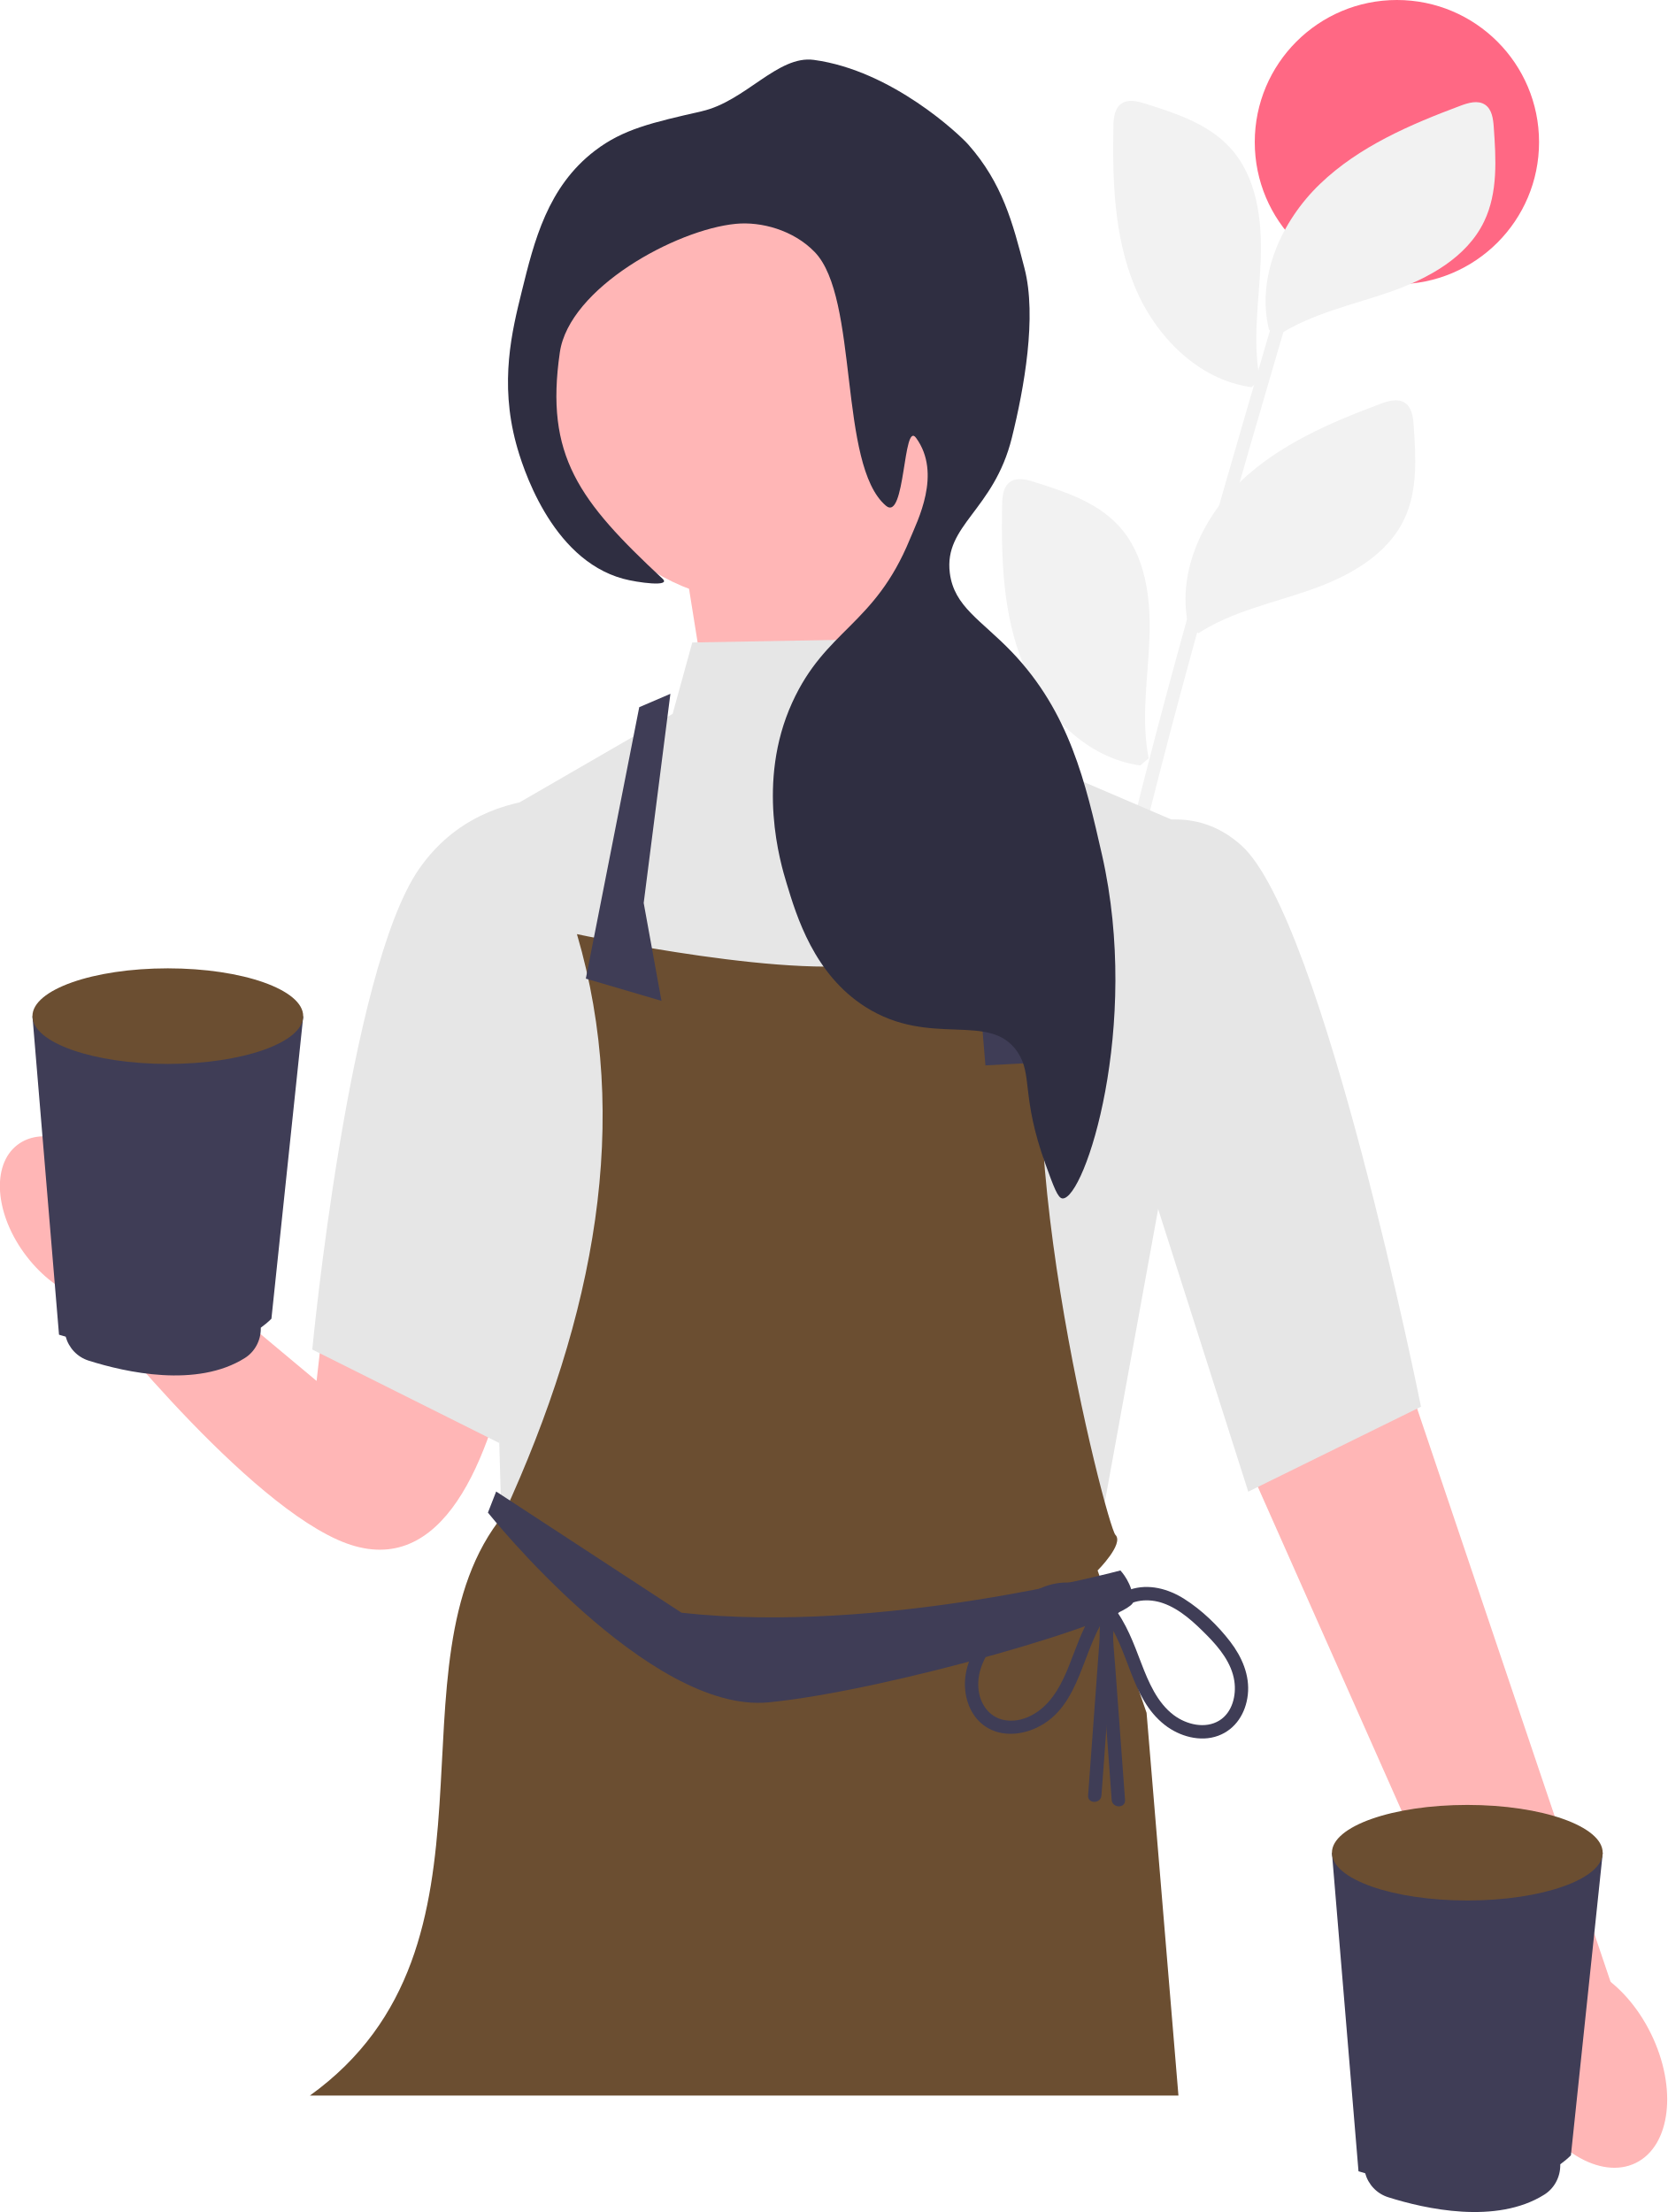
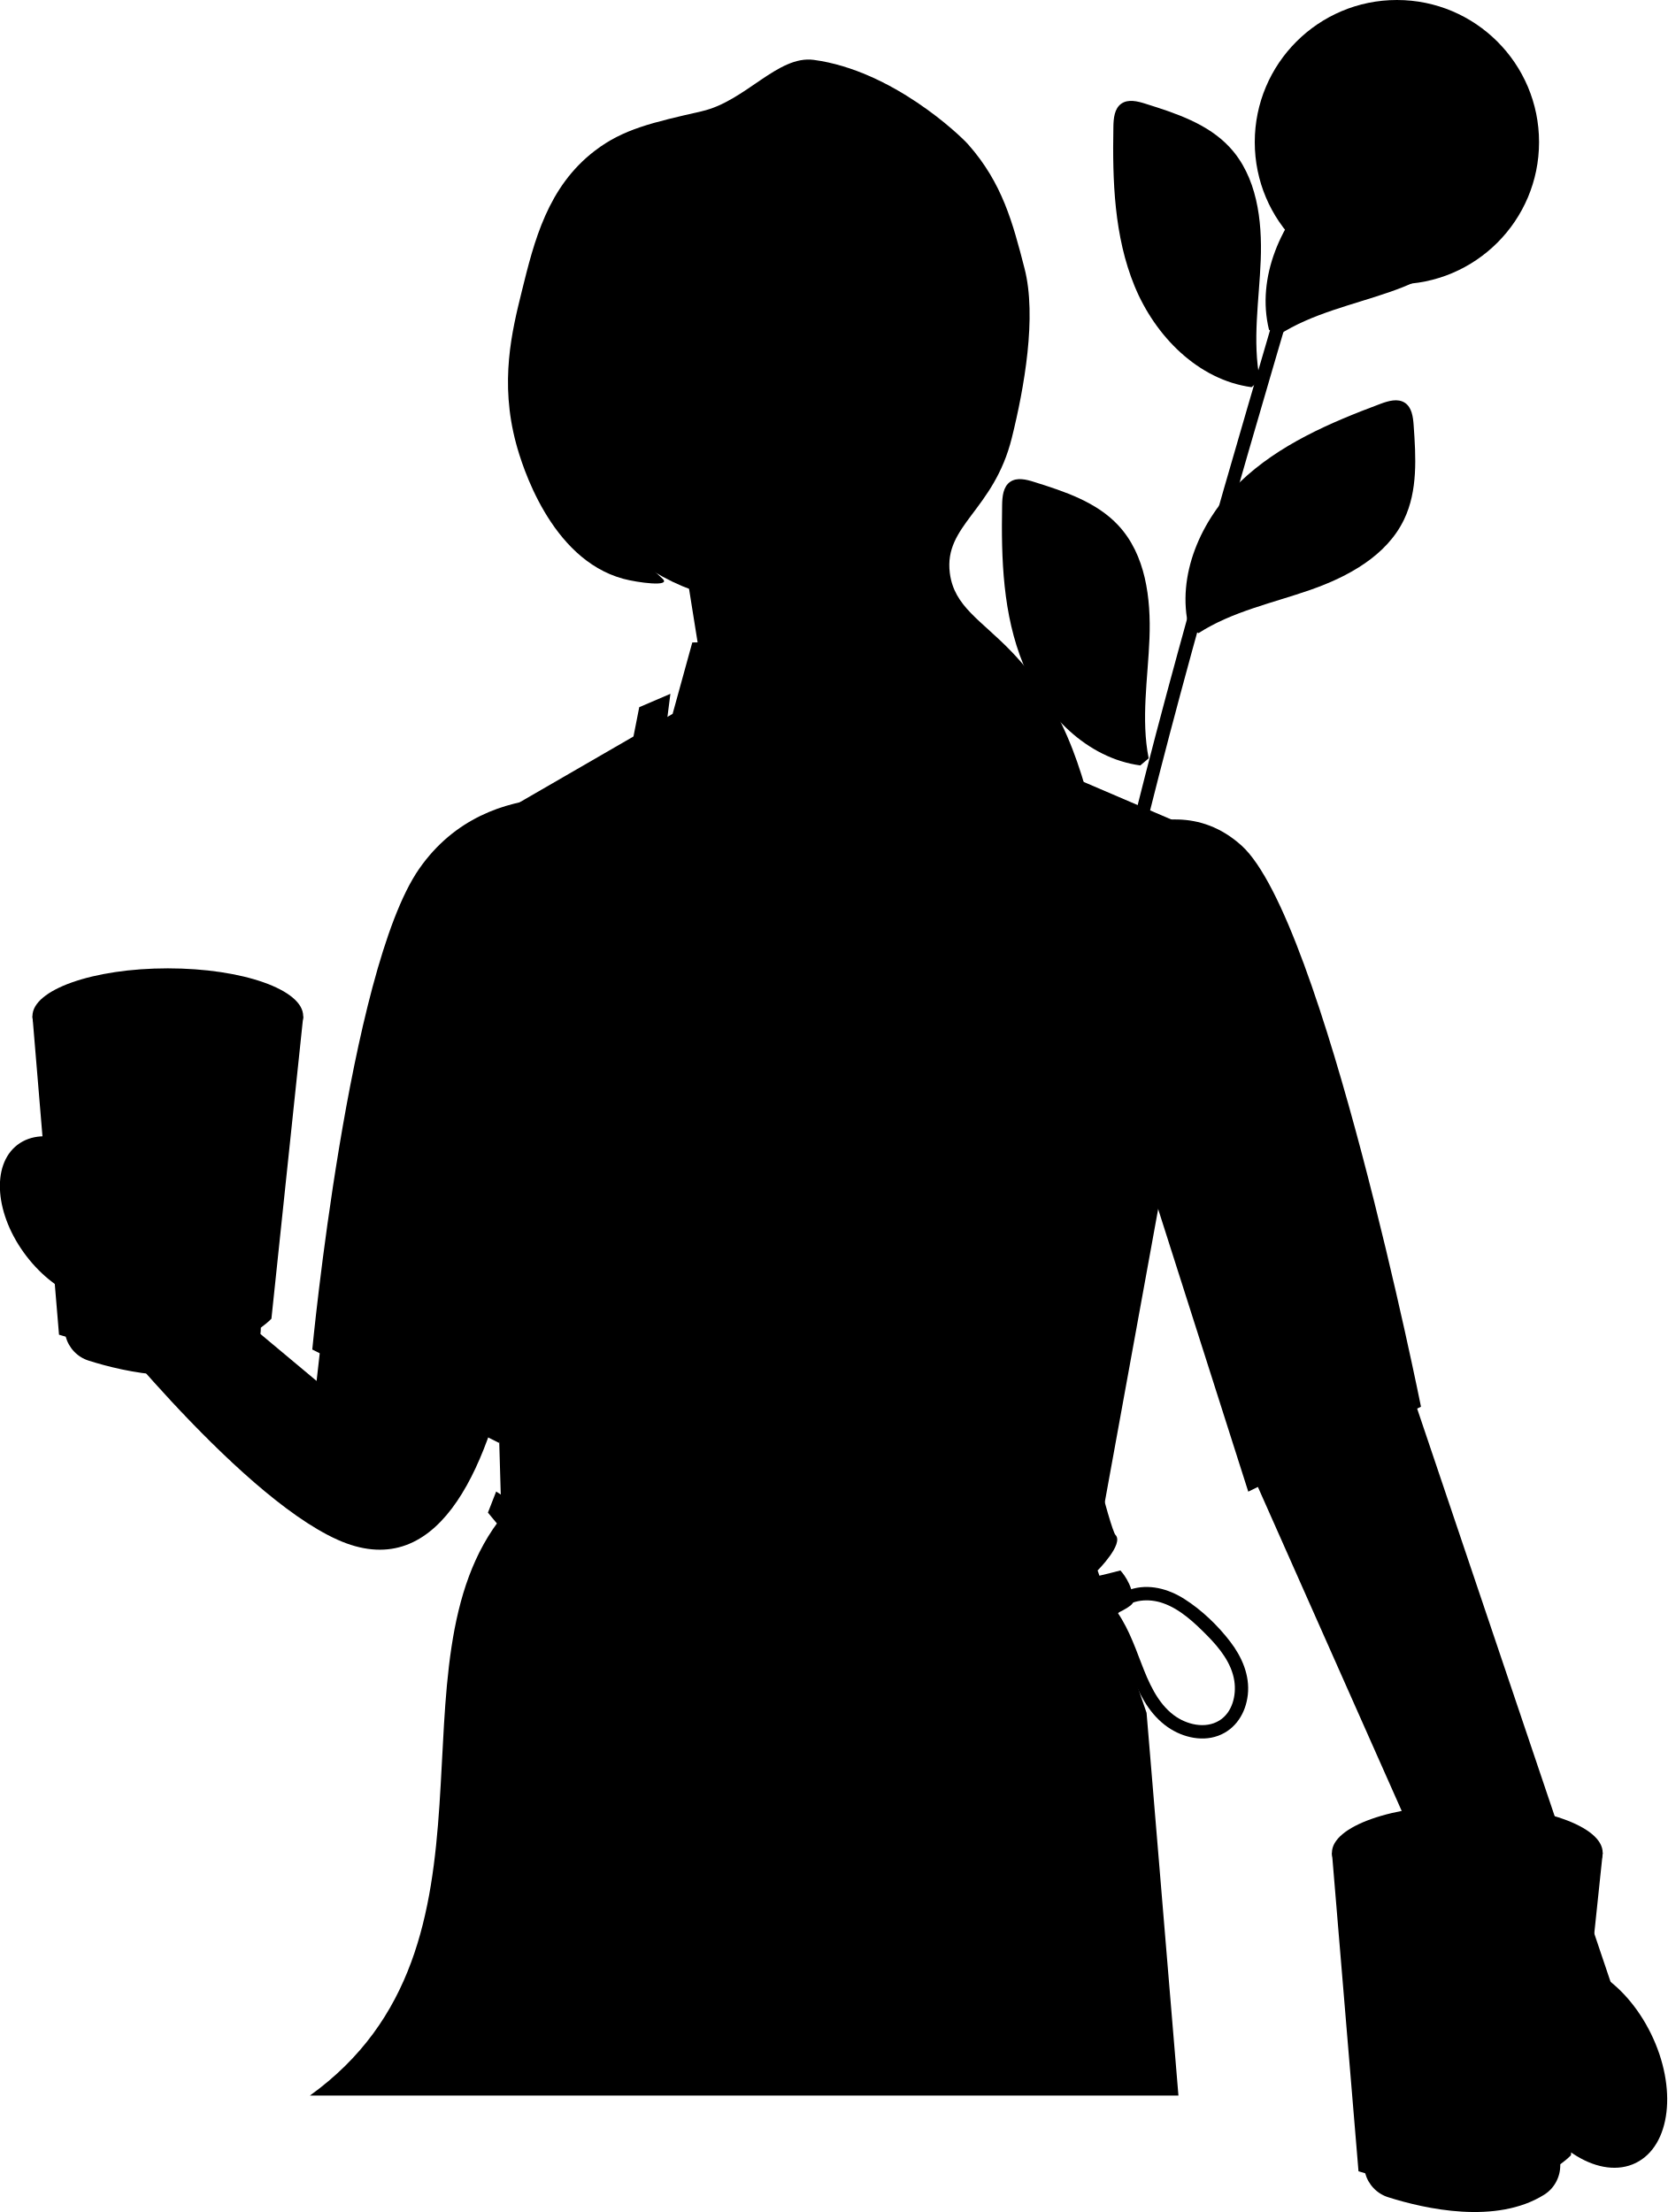
<svg xmlns="http://www.w3.org/2000/svg" width="374.63" height="497.09" viewBox="0 0 374.63 497.09">
-   <circle cx="313.89" cy="31.94" r="31.94" fill="#ff6884" stroke-width="0" />
-   <path d="m238.1,455.06c-4.39-24.84-6.55-50.04-6.88-75.26-.33-25.04,1.13-50.08,3.93-74.96,2.84-25.2,7.09-50.22,12.26-75.04,5.17-24.8,11.26-49.39,17.83-73.85s13.64-48.83,20.75-73.16c.87-2.98,1.74-5.96,2.62-8.94.54-1.86-2.35-2.65-2.89-.8-7.15,24.45-14.31,48.89-21.03,73.47-6.75,24.67-13.06,49.47-18.47,74.47-5.35,24.69-9.82,49.58-12.97,74.65s-5,50.36-5.07,75.66,1.62,50.25,5.46,75.07c.49,3.17,1.02,6.32,1.57,9.48.34,1.9,3.23,1.09,2.89-.8h0Z" fill="#f2f2f2" stroke-width="0" />
-   <path d="m283.11,85.42c-1.75-8.84-.17-17.95.18-26.96s-.85-18.78-6.99-25.38c-4.89-5.27-12.08-7.63-18.94-9.78-1.77-.56-3.84-1.07-5.37-.02-1.58,1.09-1.78,3.31-1.81,5.23-.22,12.12.16,24.58,4.77,35.8s14.27,21.07,26.28,22.7" fill="#f2f2f2" stroke-width="0" />
-   <path d="m258.11,170.42c-1.75-8.84-.17-17.95.18-26.96s-.85-18.78-6.99-25.38c-4.89-5.27-12.08-7.63-18.94-9.78-1.77-.56-3.84-1.07-5.37-.02-1.58,1.09-1.78,3.31-1.81,5.23-.22,12.12.16,24.58,4.77,35.8s14.27,21.07,26.28,22.7" fill="#f2f2f2" stroke-width="0" />
-   <path d="m287.31,75.28c7.58-4.88,16.64-6.75,25.14-9.72s17.16-7.69,21.05-15.82c3.11-6.48,2.66-14.03,2.15-21.21-.13-1.85-.41-3.97-1.95-5-1.6-1.07-3.73-.44-5.53.23-11.36,4.25-22.8,9.17-31.55,17.57s-14.36,21.01-11.47,32.78" fill="#f2f2f2" stroke-width="0" />
-   <path d="m269.31,142.28c7.58-4.88,16.64-6.75,25.14-9.72s17.16-7.69,21.05-15.82c3.11-6.48,2.66-14.03,2.15-21.21-.13-1.85-.41-3.97-1.95-5-1.6-1.07-3.73-.44-5.53.23-11.36,4.25-22.8,9.17-31.55,17.57s-14.36,21.01-11.47,32.78" fill="#f2f2f2" stroke-width="0" />
-   <polygon points="160.17 165.69 153.06 121.26 201.06 101.7 208.17 169.25 160.17 165.69" fill="#ffb6b6" stroke-width="0" />
-   <path d="m120.8,246.93s-.6,119.08-45.01,99.06c-23.1-10.41-57.19-54.31-57.19-54.31l14.09-13.49,38.45,32.14,7.24-63.93,42.42.51h0Z" fill="#ffb6b6" stroke-width="0" />
-   <path d="m139.49,180.72s-29.43-8.33-45.32,14.55-24,108-24,108l42,21,27.32-143.55Z" fill="#e6e6e6" stroke-width="0" />
-   <polygon points="299.12 244.03 317.79 314.63 363.07 448.83 339.49 462.21 280.22 328.67 265.24 257.42 299.12 244.03" fill="#ffb6b6" stroke-width="0" />
-   <polygon points="209.14 143.42 155.56 144.38 151.14 160.42 108.17 185.27 112.64 339.92 245.64 351.92 264.8 246.67 269.64 186.92 213.64 162.92 209.14 143.42" fill="#e6e6e6" stroke-width="0" />
-   <path d="m236.49,197.21s24.14-23.74,42.48-7.2c18.34,16.54,40.33,126.11,40.33,126.11l-38.81,19.09-44-138h0Z" fill="#e6e6e6" stroke-width="0" />
-   <path d="m238.64,211.92s-22-1-40,4-69-6-69-6c12.29,41.85,4.12,85.6-16.5,130.5-27.22,33.41,3.35,96.8-43.5,130.5h195.16l-7.16-86-11-32s6-6,4-8-27-99-12-133h0s0,0,0,0h0Z" fill="#6b4e31" stroke-width="0" />
-   <polygon points="143.64 158.92 131.64 219.92 148.64 224.92 144.64 202.92 150.64 155.92 143.64 158.92" fill="#3f3d56" stroke-width="0" />
-   <polygon points="214.64 157.92 221.43 239.42 230.64 238.92 224.64 161.92 214.64 157.92" fill="#3f3d56" stroke-width="0" />
-   <path d="m251.76,352.92s-53.62,14.5-98.62,9.5l-41.65-27.24-1.85,4.74s36.12,45.28,63.06,42.64,81.94-18.64,81.94-22.64-2.88-7-2.88-7h0Z" fill="#3f3d56" stroke-width="0" />
-   <ellipse cx="16.74" cy="273.98" rx="13.59" ry="21.06" transform="translate(-163.1 66.61) rotate(-37.43)" fill="#ffb6b6" stroke-width="0" />
-   <ellipse cx="356.74" cy="463.98" rx="15.86" ry="24.59" transform="translate(-167.84 204.45) rotate(-26.12)" fill="#ffb6b6" stroke-width="0" />
-   <path d="m247.93,363.06c5.92,7.45,5.97,18.48,13.83,24.6,3.26,2.54,7.95,3.89,11.96,2.41,3.97-1.46,6.22-5.14,6.67-9.23.48-4.35-1.33-8.49-3.93-11.89-2.81-3.67-6.42-7.14-10.33-9.62-3.62-2.3-8.03-3.5-12.21-2.11-4.22,1.4-6.72,4.81-6.82,9.25-.08,3.1.36,6.25.59,9.33l.69,9.4,1.42,19.29c.14,1.91,3.14,1.93,3,0l-2.22-30.17c-.18-2.39-.45-4.79-.48-7.18-.03-1.94.3-3.84,1.7-5.26,2.46-2.49,6.36-2.71,9.5-1.62,3.9,1.35,7.12,4.42,9.97,7.3,2.77,2.81,5.49,6.19,6.09,10.21.48,3.2-.44,7.05-3.35,8.86-3.19,1.98-7.44.92-10.27-1.21-3.71-2.79-5.66-7.41-7.27-11.61-1.73-4.52-3.37-9.05-6.41-12.87-1.2-1.51-3.31.62-2.12,2.12h0s0,0,0,0h0s0,0,0,0Z" fill="#3f3d56" stroke-width="0" />
-   <path d="m247.22,359.93c-2.68,3.38-4.29,7.3-5.81,11.3-1.47,3.87-2.96,7.96-5.72,11.13-2.4,2.76-6.02,4.79-9.79,4.22-3.63-.55-5.81-3.77-6.06-7.27-.28-3.88,1.54-7.42,3.97-10.34,2.63-3.16,5.83-6.27,9.38-8.38,3.09-1.84,6.84-2.74,10.24-1.15,1.47.69,2.73,1.83,3.32,3.38.8,2.12.4,4.58.24,6.78-.83,11.29-1.66,22.59-2.49,33.88-.14,1.93,2.86,1.92,3,0,.84-11.38,1.67-22.75,2.51-34.13.18-2.5.47-5.14-.44-7.54-.7-1.84-1.98-3.34-3.63-4.4-3.5-2.26-7.95-2.23-11.7-.68-4.29,1.77-7.9,5.11-11.05,8.44-3.08,3.27-5.75,7.15-6.28,11.71-.45,3.9.78,8.21,3.96,10.7,3.46,2.71,8.13,2.5,11.96.73,10.34-4.78,10.14-18.24,16.52-26.26,1.19-1.5-.92-3.63-2.12-2.12h0Z" fill="#3f3d56" stroke-width="0" />
-   <path d="m68.14,228.35s-22.67,21.48-60.85,0l5.97,71.59s.54.17,1.5.44c.69,2.51,2.59,4.58,5.17,5.39,8.31,2.63,24.29,6.21,35.09-.59,2.25-1.42,3.58-3.93,3.58-6.6v-.21c.84-.61,1.64-1.27,2.39-2.02l7.16-68.01Z" fill="#3f3d56" stroke-width="0" />
-   <ellipse cx="37.71" cy="228.35" rx="30.42" ry="10.74" fill="#6b4e31" stroke-width="0" />
-   <path d="m360.14,416.35s-22.67,21.48-60.85,0l5.97,71.59s.54.17,1.5.44c.69,2.51,2.59,4.58,5.17,5.39,8.31,2.63,24.29,6.21,35.09-.59,2.25-1.42,3.58-3.93,3.58-6.6v-.21c.84-.61,1.64-1.27,2.39-2.02l7.16-68.01Z" fill="#3f3d56" stroke-width="0" />
-   <ellipse cx="329.71" cy="416.35" rx="30.42" ry="10.74" fill="#6b4e31" stroke-width="0" />
-   <circle cx="172.3" cy="86.6" r="48.94" fill="#ffb6b6" stroke-width="0" />
-   <path d="m157.72,24.99c9.8-2.23,17.05-12.63,25.16-11.53,17.61,2.38,32.82,16.9,34.67,18.99,7.7,8.71,10.01,17.6,12.66,27.85,2.81,10.85-.08,26.95-2.85,38.11-4.05,16.33-15.31,19.58-13.93,30.38.97,7.56,7.07,10.56,13.93,17.72,12.98,13.56,16.58,29.4,20.26,45.58,8.76,38.54-3.85,77.4-8.86,77.23-1.06-.04-1.97-2.56-3.8-7.6-5.59-15.44-2.84-20.16-6.33-25.32-6.23-9.23-19.56-.83-34.18-10.13-11.52-7.33-15.44-20.3-17.72-27.85-1.31-4.34-6.85-22.66,1.27-40.51,7.52-16.53,18.46-17.27,26.45-36.73,1.68-4.1,7.24-14.74,1.4-22.77-2.96-4.07-2.37,19.01-6.79,15.23-10.76-9.18-5.98-46.67-16-57.01-4.79-4.95-12.05-6.88-17.72-6.33-13.48,1.3-37.43,14.42-39.54,28.87-3.39,23.25,4.31,33.4,23.08,50.89,2.03,1.89-5.64.88-8.86,0-16.38-4.46-22.78-25.65-24.05-30.38-3.74-13.88-.92-25.33,1.27-34.18,2.79-11.32,5.79-23.5,16.46-31.65,6.31-4.82,12.77-6.29,24.05-8.86Z" fill="#2f2e41" stroke-width="0" />
+   <circle cx="313.89" cy="31.94" r="31.94" fill="#/_ff6884" stroke-width="0" />
+   <path d="m238.1,455.06c-4.39-24.84-6.55-50.04-6.88-75.26-.33-25.04,1.13-50.08,3.93-74.96,2.84-25.2,7.09-50.22,12.26-75.04,5.17-24.8,11.26-49.39,17.83-73.85s13.64-48.83,20.75-73.16c.87-2.98,1.74-5.96,2.62-8.94.54-1.86-2.35-2.65-2.89-.8-7.15,24.45-14.31,48.89-21.03,73.47-6.75,24.67-13.06,49.47-18.47,74.47-5.35,24.69-9.82,49.58-12.97,74.65s-5,50.36-5.07,75.66,1.62,50.25,5.46,75.07c.49,3.17,1.02,6.32,1.57,9.48.34,1.9,3.23,1.09,2.89-.8h0Z" fill="#/_f2f2f2" stroke-width="0" />
+   <path d="m283.11,85.42c-1.75-8.84-.17-17.95.18-26.96s-.85-18.78-6.99-25.38c-4.89-5.27-12.08-7.63-18.94-9.78-1.77-.56-3.84-1.07-5.37-.02-1.58,1.09-1.78,3.31-1.81,5.23-.22,12.12.16,24.58,4.77,35.8s14.27,21.07,26.28,22.7" fill="#/_f2f2f2" stroke-width="0" />
+   <path d="m258.11,170.42c-1.75-8.84-.17-17.95.18-26.96s-.85-18.78-6.99-25.38c-4.89-5.27-12.08-7.63-18.94-9.78-1.77-.56-3.84-1.07-5.37-.02-1.58,1.09-1.78,3.31-1.81,5.23-.22,12.12.16,24.58,4.77,35.8s14.27,21.07,26.28,22.7" fill="#/_f2f2f2" stroke-width="0" />
+   <path d="m287.31,75.28c7.58-4.88,16.64-6.75,25.14-9.72s17.16-7.69,21.05-15.82c3.11-6.48,2.66-14.03,2.15-21.21-.13-1.85-.41-3.97-1.95-5-1.6-1.07-3.73-.44-5.53.23-11.36,4.25-22.8,9.17-31.55,17.57s-14.36,21.01-11.47,32.78" fill="#/_f2f2f2" stroke-width="0" />
+   <path d="m269.31,142.28c7.58-4.88,16.64-6.75,25.14-9.72s17.16-7.69,21.05-15.82c3.11-6.48,2.66-14.03,2.15-21.21-.13-1.85-.41-3.97-1.95-5-1.6-1.07-3.73-.44-5.53.23-11.36,4.25-22.8,9.17-31.55,17.57s-14.36,21.01-11.47,32.78" fill="#/_f2f2f2" stroke-width="0" />
+   <polygon points="160.17 165.69 153.06 121.26 201.06 101.7 208.17 169.25 160.17 165.69" fill="#/_ffb6b6" stroke-width="0" />
+   <path d="m120.8,246.93s-.6,119.08-45.01,99.06c-23.1-10.41-57.19-54.31-57.19-54.31l14.09-13.49,38.45,32.14,7.24-63.93,42.42.51h0Z" fill="#/_ffb6b6" stroke-width="0" />
+   <path d="m139.49,180.72s-29.43-8.33-45.32,14.55-24,108-24,108l42,21,27.32-143.55Z" fill="#/_e6e6e6" stroke-width="0" />
+   <polygon points="299.12 244.03 317.79 314.63 363.07 448.83 339.49 462.21 280.22 328.67 265.24 257.42 299.12 244.03" fill="#/_ffb6b6" stroke-width="0" />
+   <polygon points="209.14 143.42 155.56 144.38 151.14 160.42 108.17 185.27 112.64 339.92 245.64 351.92 264.8 246.67 269.64 186.92 213.64 162.92 209.14 143.42" fill="#/_e6e6e6" stroke-width="0" />
+   <path d="m236.49,197.21s24.14-23.74,42.48-7.2c18.34,16.54,40.33,126.11,40.33,126.11l-38.81,19.09-44-138h0Z" fill="#/_e6e6e6" stroke-width="0" />
+   <path d="m238.64,211.92s-22-1-40,4-69-6-69-6c12.29,41.85,4.12,85.6-16.5,130.5-27.22,33.41,3.35,96.8-43.5,130.5h195.16l-7.16-86-11-32s6-6,4-8-27-99-12-133h0s0,0,0,0h0Z" fill="#/_6b4e31" stroke-width="0" />
+   <polygon points="143.64 158.92 131.64 219.92 148.64 224.92 144.64 202.92 150.64 155.92 143.64 158.92" fill="#/_3f3d56" stroke-width="0" />
+   <polygon points="214.64 157.92 221.43 239.42 230.64 238.92 224.64 161.92 214.64 157.92" fill="#/_3f3d56" stroke-width="0" />
+   <path d="m251.76,352.92s-53.62,14.5-98.62,9.5l-41.65-27.24-1.85,4.74s36.12,45.28,63.06,42.64,81.94-18.64,81.94-22.64-2.88-7-2.88-7h0Z" fill="#/_3f3d56" stroke-width="0" />
+   <ellipse cx="16.74" cy="273.98" rx="13.59" ry="21.06" transform="translate(-163.1 66.61) rotate(-37.43)" fill="#/_ffb6b6" stroke-width="0" />
+   <ellipse cx="356.74" cy="463.98" rx="15.86" ry="24.59" transform="translate(-167.84 204.45) rotate(-26.12)" fill="#/_ffb6b6" stroke-width="0" />
+   <path d="m247.93,363.06c5.92,7.45,5.97,18.48,13.83,24.6,3.26,2.54,7.95,3.89,11.96,2.41,3.97-1.46,6.22-5.14,6.67-9.23.48-4.35-1.33-8.49-3.93-11.89-2.81-3.67-6.42-7.14-10.33-9.62-3.62-2.3-8.03-3.5-12.21-2.11-4.22,1.4-6.72,4.81-6.82,9.25-.08,3.1.36,6.25.59,9.33l.69,9.4,1.42,19.29c.14,1.91,3.14,1.93,3,0l-2.22-30.17c-.18-2.39-.45-4.79-.48-7.18-.03-1.94.3-3.84,1.7-5.26,2.46-2.49,6.36-2.71,9.5-1.62,3.9,1.35,7.12,4.42,9.97,7.3,2.77,2.81,5.49,6.19,6.09,10.21.48,3.2-.44,7.05-3.35,8.86-3.19,1.98-7.44.92-10.27-1.21-3.71-2.79-5.66-7.41-7.27-11.61-1.73-4.52-3.37-9.05-6.41-12.87-1.2-1.51-3.31.62-2.12,2.12h0s0,0,0,0h0s0,0,0,0Z" fill="#/_3f3d56" stroke-width="0" />
+   <path d="m247.22,359.93c-2.68,3.38-4.29,7.3-5.81,11.3-1.47,3.87-2.96,7.96-5.72,11.13-2.4,2.76-6.02,4.79-9.79,4.22-3.63-.55-5.81-3.77-6.06-7.27-.28-3.88,1.54-7.42,3.97-10.34,2.63-3.16,5.83-6.27,9.38-8.38,3.09-1.84,6.84-2.74,10.24-1.15,1.47.69,2.73,1.83,3.32,3.38.8,2.12.4,4.58.24,6.78-.83,11.29-1.66,22.59-2.49,33.88-.14,1.93,2.86,1.92,3,0,.84-11.38,1.67-22.75,2.51-34.13.18-2.5.47-5.14-.44-7.54-.7-1.84-1.98-3.34-3.63-4.4-3.5-2.26-7.95-2.23-11.7-.68-4.29,1.77-7.9,5.11-11.05,8.44-3.08,3.27-5.75,7.15-6.28,11.71-.45,3.9.78,8.21,3.96,10.7,3.46,2.71,8.13,2.5,11.96.73,10.34-4.78,10.14-18.24,16.52-26.26,1.19-1.5-.92-3.63-2.12-2.12h0Z" fill="#/_3f3d56" stroke-width="0" />
+   <path d="m68.14,228.35s-22.67,21.48-60.85,0l5.97,71.59s.54.17,1.5.44c.69,2.51,2.59,4.58,5.17,5.39,8.31,2.63,24.29,6.21,35.09-.59,2.25-1.42,3.58-3.93,3.58-6.6v-.21c.84-.61,1.64-1.27,2.39-2.02l7.16-68.01Z" fill="#/_3f3d56" stroke-width="0" />
+   <ellipse cx="37.71" cy="228.35" rx="30.42" ry="10.74" fill="#/_6b4e31" stroke-width="0" />
+   <path d="m360.14,416.35s-22.67,21.48-60.85,0l5.97,71.59s.54.17,1.5.44c.69,2.51,2.59,4.58,5.17,5.39,8.31,2.63,24.29,6.21,35.09-.59,2.25-1.42,3.58-3.93,3.58-6.6v-.21c.84-.61,1.64-1.27,2.39-2.02l7.16-68.01Z" fill="#/_3f3d56" stroke-width="0" />
+   <ellipse cx="329.71" cy="416.35" rx="30.42" ry="10.74" fill="#/_6b4e31" stroke-width="0" />
+   <circle cx="172.3" cy="86.6" r="48.94" fill="#/_ffb6b6" stroke-width="0" />
+   <path d="m157.72,24.99c9.8-2.23,17.05-12.63,25.16-11.53,17.61,2.38,32.82,16.9,34.67,18.99,7.7,8.71,10.01,17.6,12.66,27.85,2.81,10.85-.08,26.95-2.85,38.11-4.05,16.33-15.31,19.58-13.93,30.38.97,7.56,7.07,10.56,13.93,17.72,12.98,13.56,16.58,29.4,20.26,45.58,8.76,38.54-3.85,77.4-8.86,77.23-1.06-.04-1.97-2.56-3.8-7.6-5.59-15.44-2.84-20.16-6.33-25.32-6.23-9.23-19.56-.83-34.18-10.13-11.52-7.33-15.44-20.3-17.72-27.85-1.31-4.34-6.85-22.66,1.27-40.51,7.52-16.53,18.46-17.27,26.45-36.73,1.68-4.1,7.24-14.74,1.4-22.77-2.96-4.07-2.37,19.01-6.79,15.23-10.76-9.18-5.98-46.67-16-57.01-4.79-4.95-12.05-6.88-17.72-6.33-13.48,1.3-37.43,14.42-39.54,28.87-3.39,23.25,4.31,33.4,23.08,50.89,2.03,1.89-5.64.88-8.86,0-16.38-4.46-22.78-25.65-24.05-30.38-3.74-13.88-.92-25.33,1.27-34.18,2.79-11.32,5.79-23.5,16.46-31.65,6.31-4.82,12.77-6.29,24.05-8.86Z" fill="#/_2f2e41" stroke-width="0" />
</svg>
